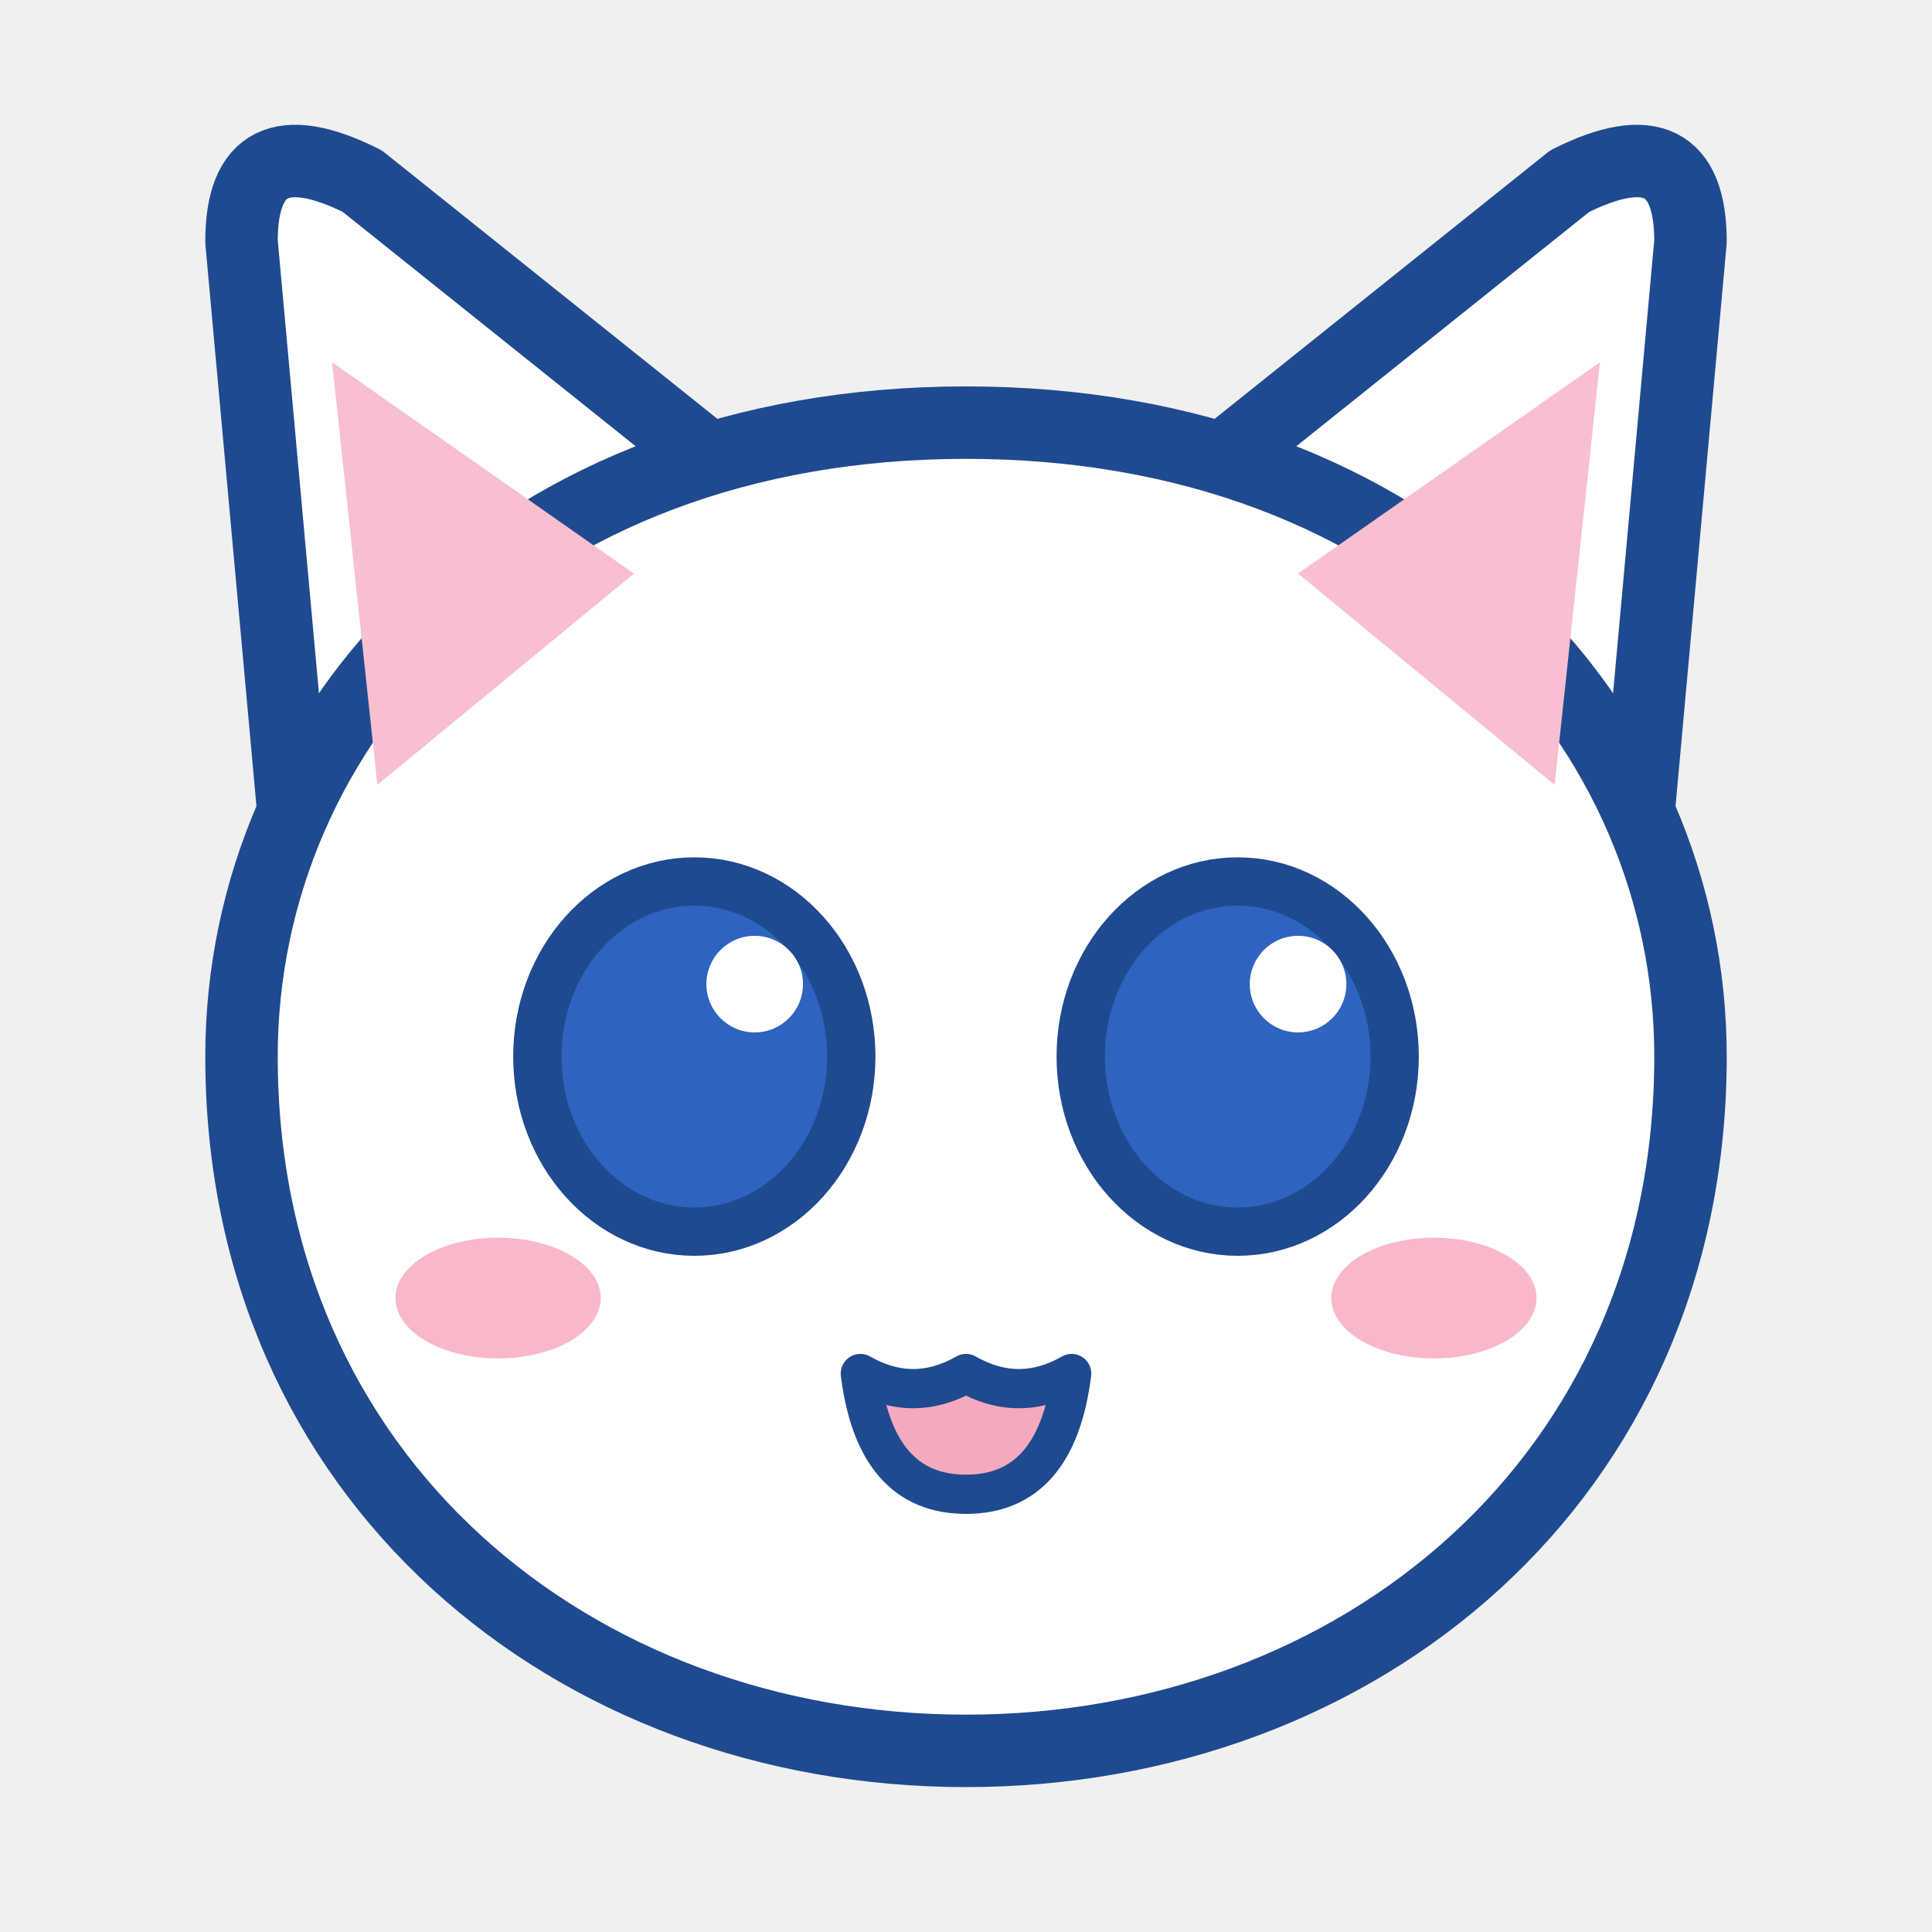
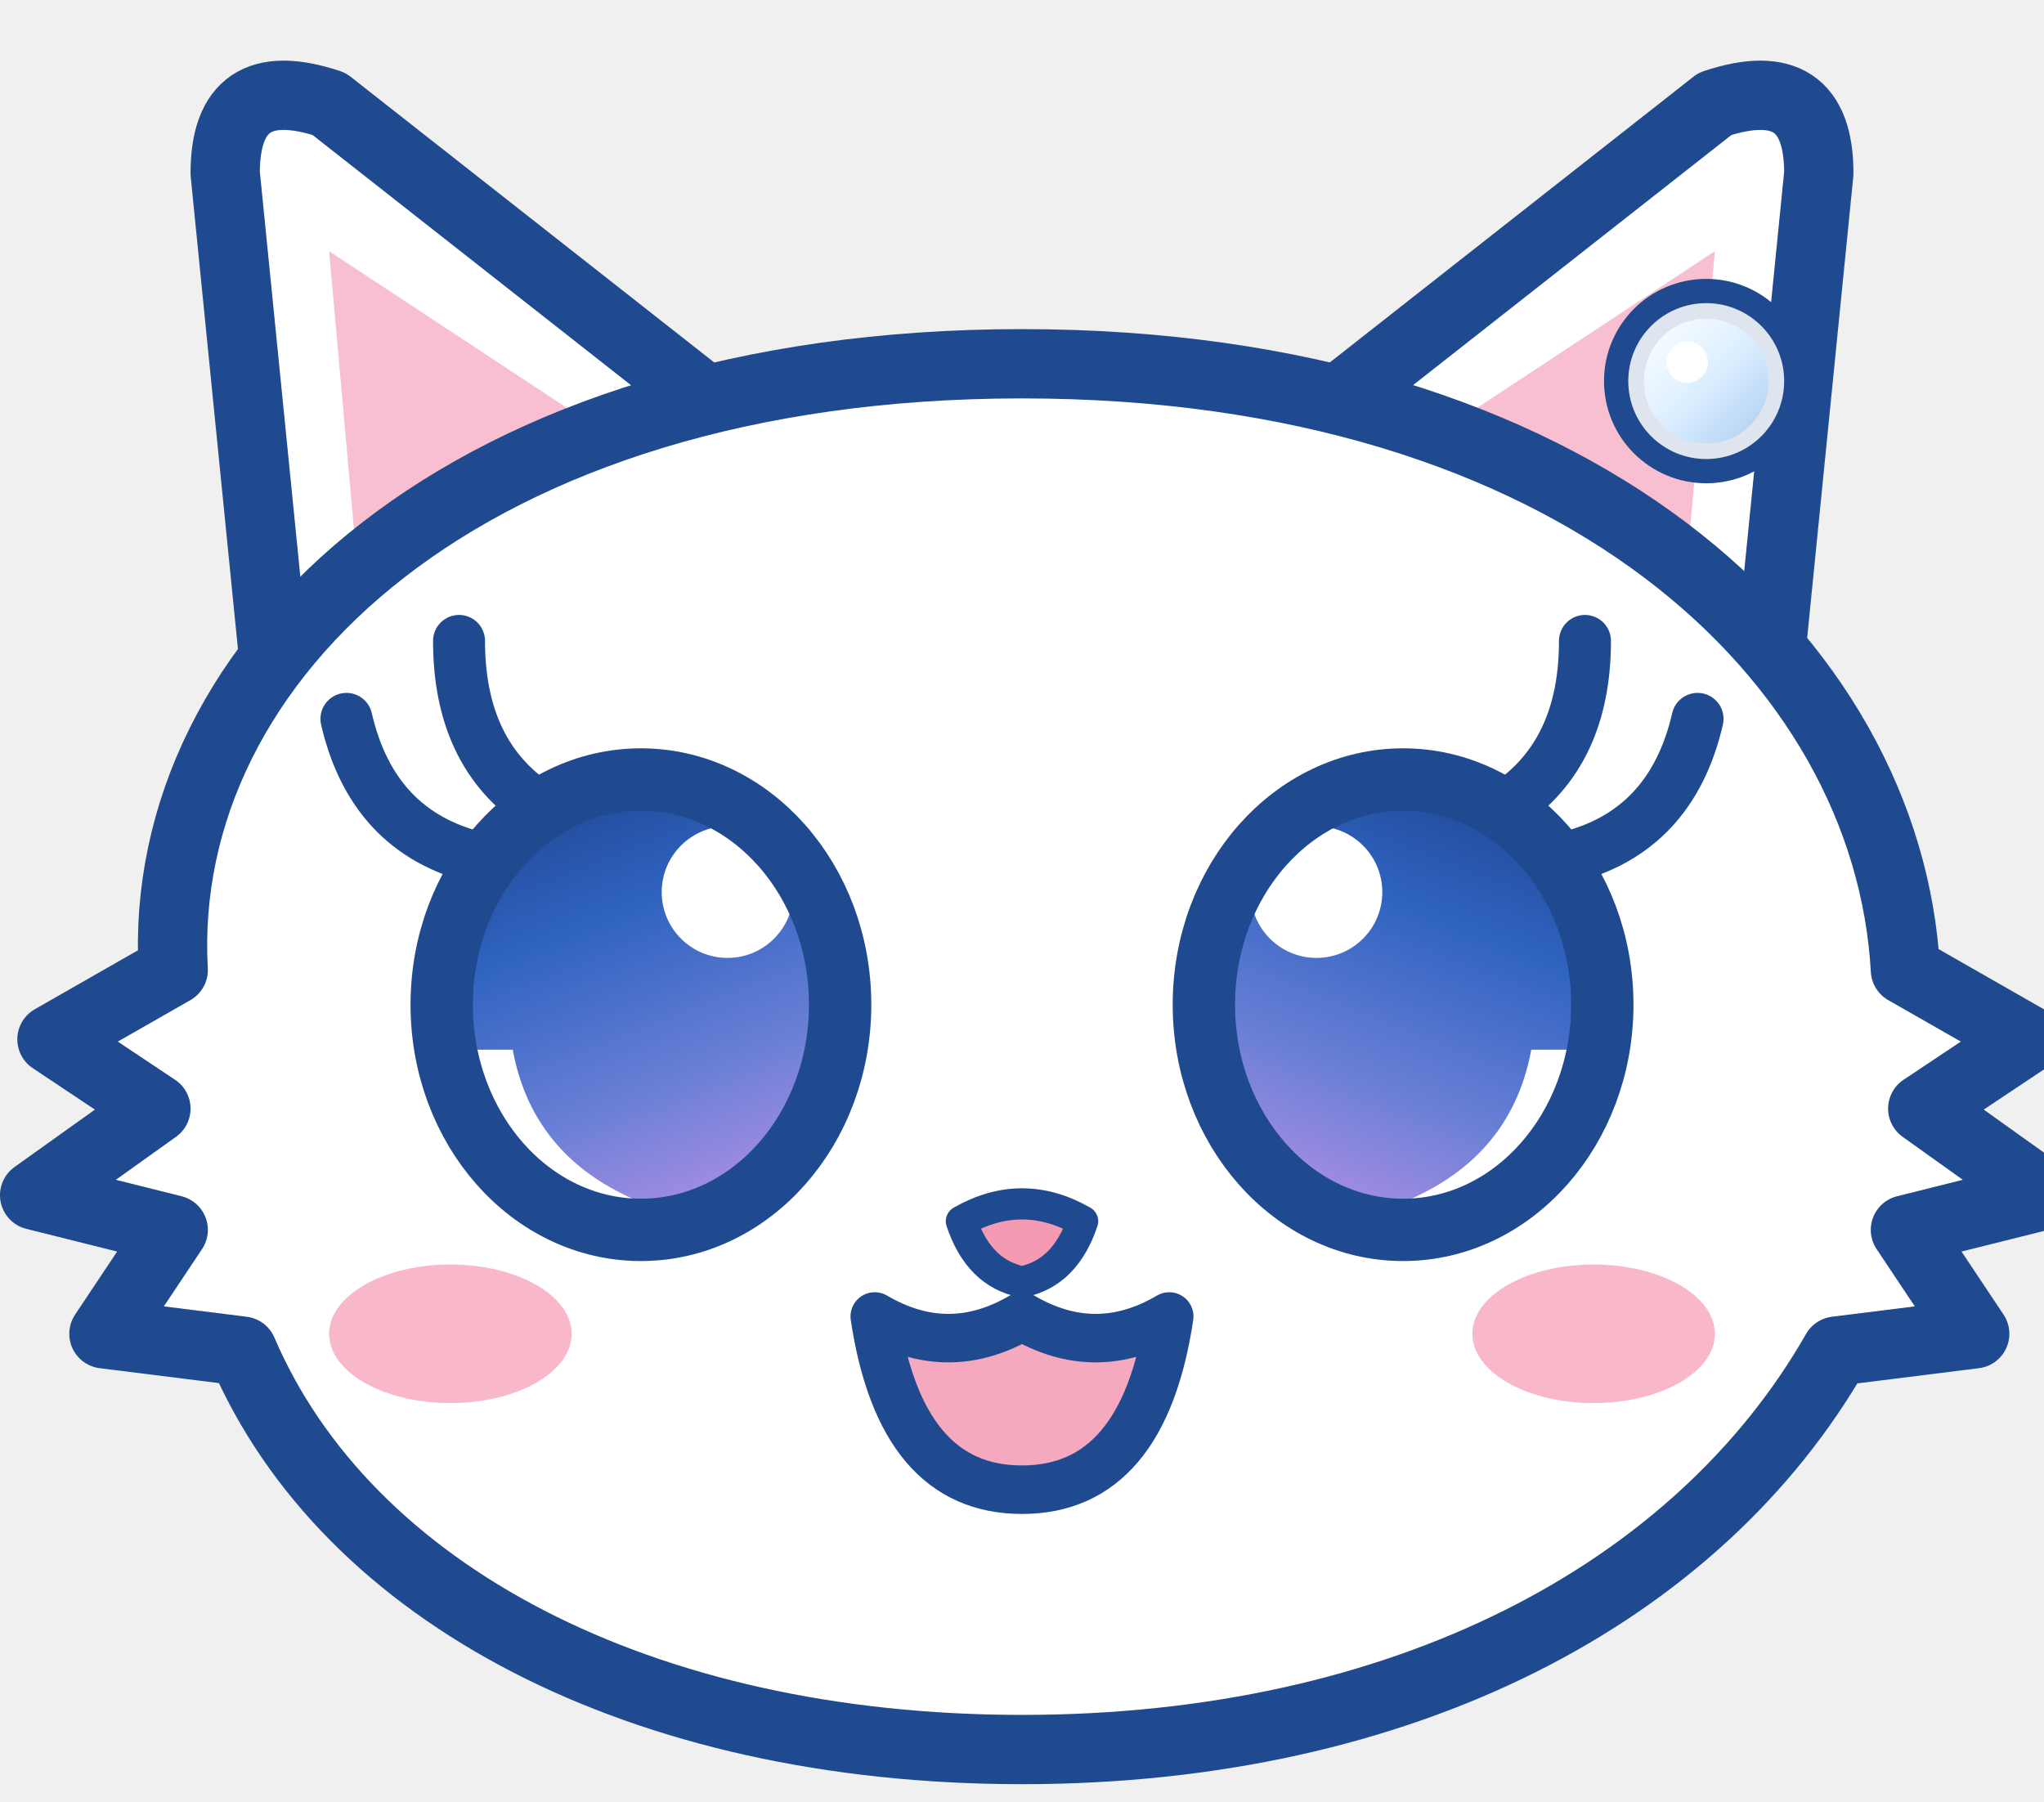
- <svg xmlns="http://www.w3.org/2000/svg" viewBox="0 0 64 64">
-   <g stroke="#1f4a8f" stroke-width="2.4" stroke-linejoin="round">
-     <path d="M10 30L8 8q0-4 4-2l15 12Z" fill="#fff" />
-     <path d="M54 30L56 8q0-4-4-2L37 18Z" fill="#fff" />
-     <path d="M32 14c15 0 24 10 24 21 0 14-11 23-24 23S8 49 8 35c0-11 9-21 24-21Z" fill="#fff" />
-   </g>
-   <path d="M12.5 26l-1.5-14 10 7ZM51.5 26l1.5-14-10 7Z" fill="#f7bfd0" />
-   <g stroke="#1f4a8f" stroke-width="1.6">
-     <ellipse cx="23" cy="35" rx="5.2" ry="5.8" fill="#2f63c0" />
-     <ellipse cx="41" cy="35" rx="5.2" ry="5.8" fill="#2f63c0" />
-   </g>
-   <circle cx="25" cy="32.6" r="1.6" fill="#fff" />
-   <circle cx="43" cy="32.6" r="1.6" fill="#fff" />
-   <ellipse cx="16.5" cy="43" rx="3.4" ry="2" fill="#f9b8c9" />
-   <ellipse cx="47.5" cy="43" rx="3.4" ry="2" fill="#f9b8c9" />
-   <path d="M28.5 45.5q1.75 1 3.5 0q1.75 1 3.5 0q-.5 4-3.5 4t-3.5-4Z" fill="#f4a9bf" stroke="#1f4a8f" stroke-width="1.3" stroke-linejoin="round" />
+ <svg xmlns="http://www.w3.org/2000/svg" viewBox="1 8 118 104">
+   <defs>
+     <linearGradient id="iris" x1="0" y1="0" x2="0.35" y2="1">
+       <stop offset="0" stop-color="#1b3f86" />
+       <stop offset="0.4" stop-color="#2f63c0" />
+       <stop offset="0.78" stop-color="#6a7fd6" />
+       <stop offset="1" stop-color="#9b8be0" />
+     </linearGradient>
+     <linearGradient id="diamond" x1="0" y1="0" x2="1" y2="1">
+       <stop offset="0" stop-color="#ffffff" />
+       <stop offset="0.5" stop-color="#dcefff" />
+       <stop offset="1" stop-color="#a9cdf2" />
+     </linearGradient>
+     <g id="ear">
+       <path d="M18 58L14 18q0-6 6-4l28 22Z" fill="#fff" stroke="#1f4a8f" stroke-width="4" stroke-linejoin="round" />
+       <path d="M22.5 50.5l-2.5-28 22 14.5Z" fill="#f7bfd0" />
+     </g>
+     <g id="eye">
+       <ellipse cx="38" cy="66" rx="11.5" ry="13" fill="url(#iris)" />
+       <path d="M27.6 68.6Q29.4 77 38.5 77.6Q31.8 75.1 30.6 68.6Z" fill="#fff" />
+       <circle cx="43" cy="59.5" r="3.8" fill="#fff" />
+       <ellipse cx="38" cy="66" rx="11.5" ry="13" fill="none" stroke="#1f4a8f" stroke-width="3.6" />
+       <path d="M28.5 57.5q-6-1.5-7.5-8M32 54.5q-4.5-3-4.5-9.5" fill="none" stroke="#1f4a8f" stroke-width="3" stroke-linecap="round" />
+     </g>
+   </defs>
+   <use href="#ear" />
+   <use href="#ear" transform="translate(120 0) scale(-1 1)" />
+   <path d="M60 29C92 29 110 46 111 64l7 4-6 4 7 5-8 2 4 6-8 1C99 100 82 109 60 109S21 100 15 86l-8-1 4-6-8-2 7-5-6-4 7-4C10 46 28 29 60 29Z" fill="#fff" stroke="#1f4a8f" stroke-width="4" stroke-linejoin="round" />
+   <ellipse cx="27" cy="85" rx="7" ry="4" fill="#f9b8c9" />
+   <ellipse cx="93" cy="85" rx="7" ry="4" fill="#f9b8c9" />
+   <use href="#eye" />
+   <use href="#eye" transform="translate(120 0) scale(-1 1)" />
+   <path d="M56.5 78.5q3.5-2 7 0q-1 3-3.5 3.5q-2.5-.5-3.5-3.5Z" fill="#f59ab3" stroke="#1f4a8f" stroke-width="1.8" stroke-linejoin="round" />
+   <path d="M51.5 84q4.25 2.5 8.5 0q4.25 2.5 8.5 0q-1.5 10-8.5 10t-8.5-10Z" fill="#f4a9bf" stroke="#1f4a8f" stroke-width="2.8" stroke-linejoin="round" />
+   <circle cx="99.5" cy="30" r="5.2" fill="#dfe5ee" stroke="#1f4a8f" stroke-width="1.4" />
+   <circle cx="99.5" cy="30" r="3.6" fill="url(#diamond)" />
+   <circle cx="98.4" cy="28.9" r="1.2" fill="#fff" />
</svg>
